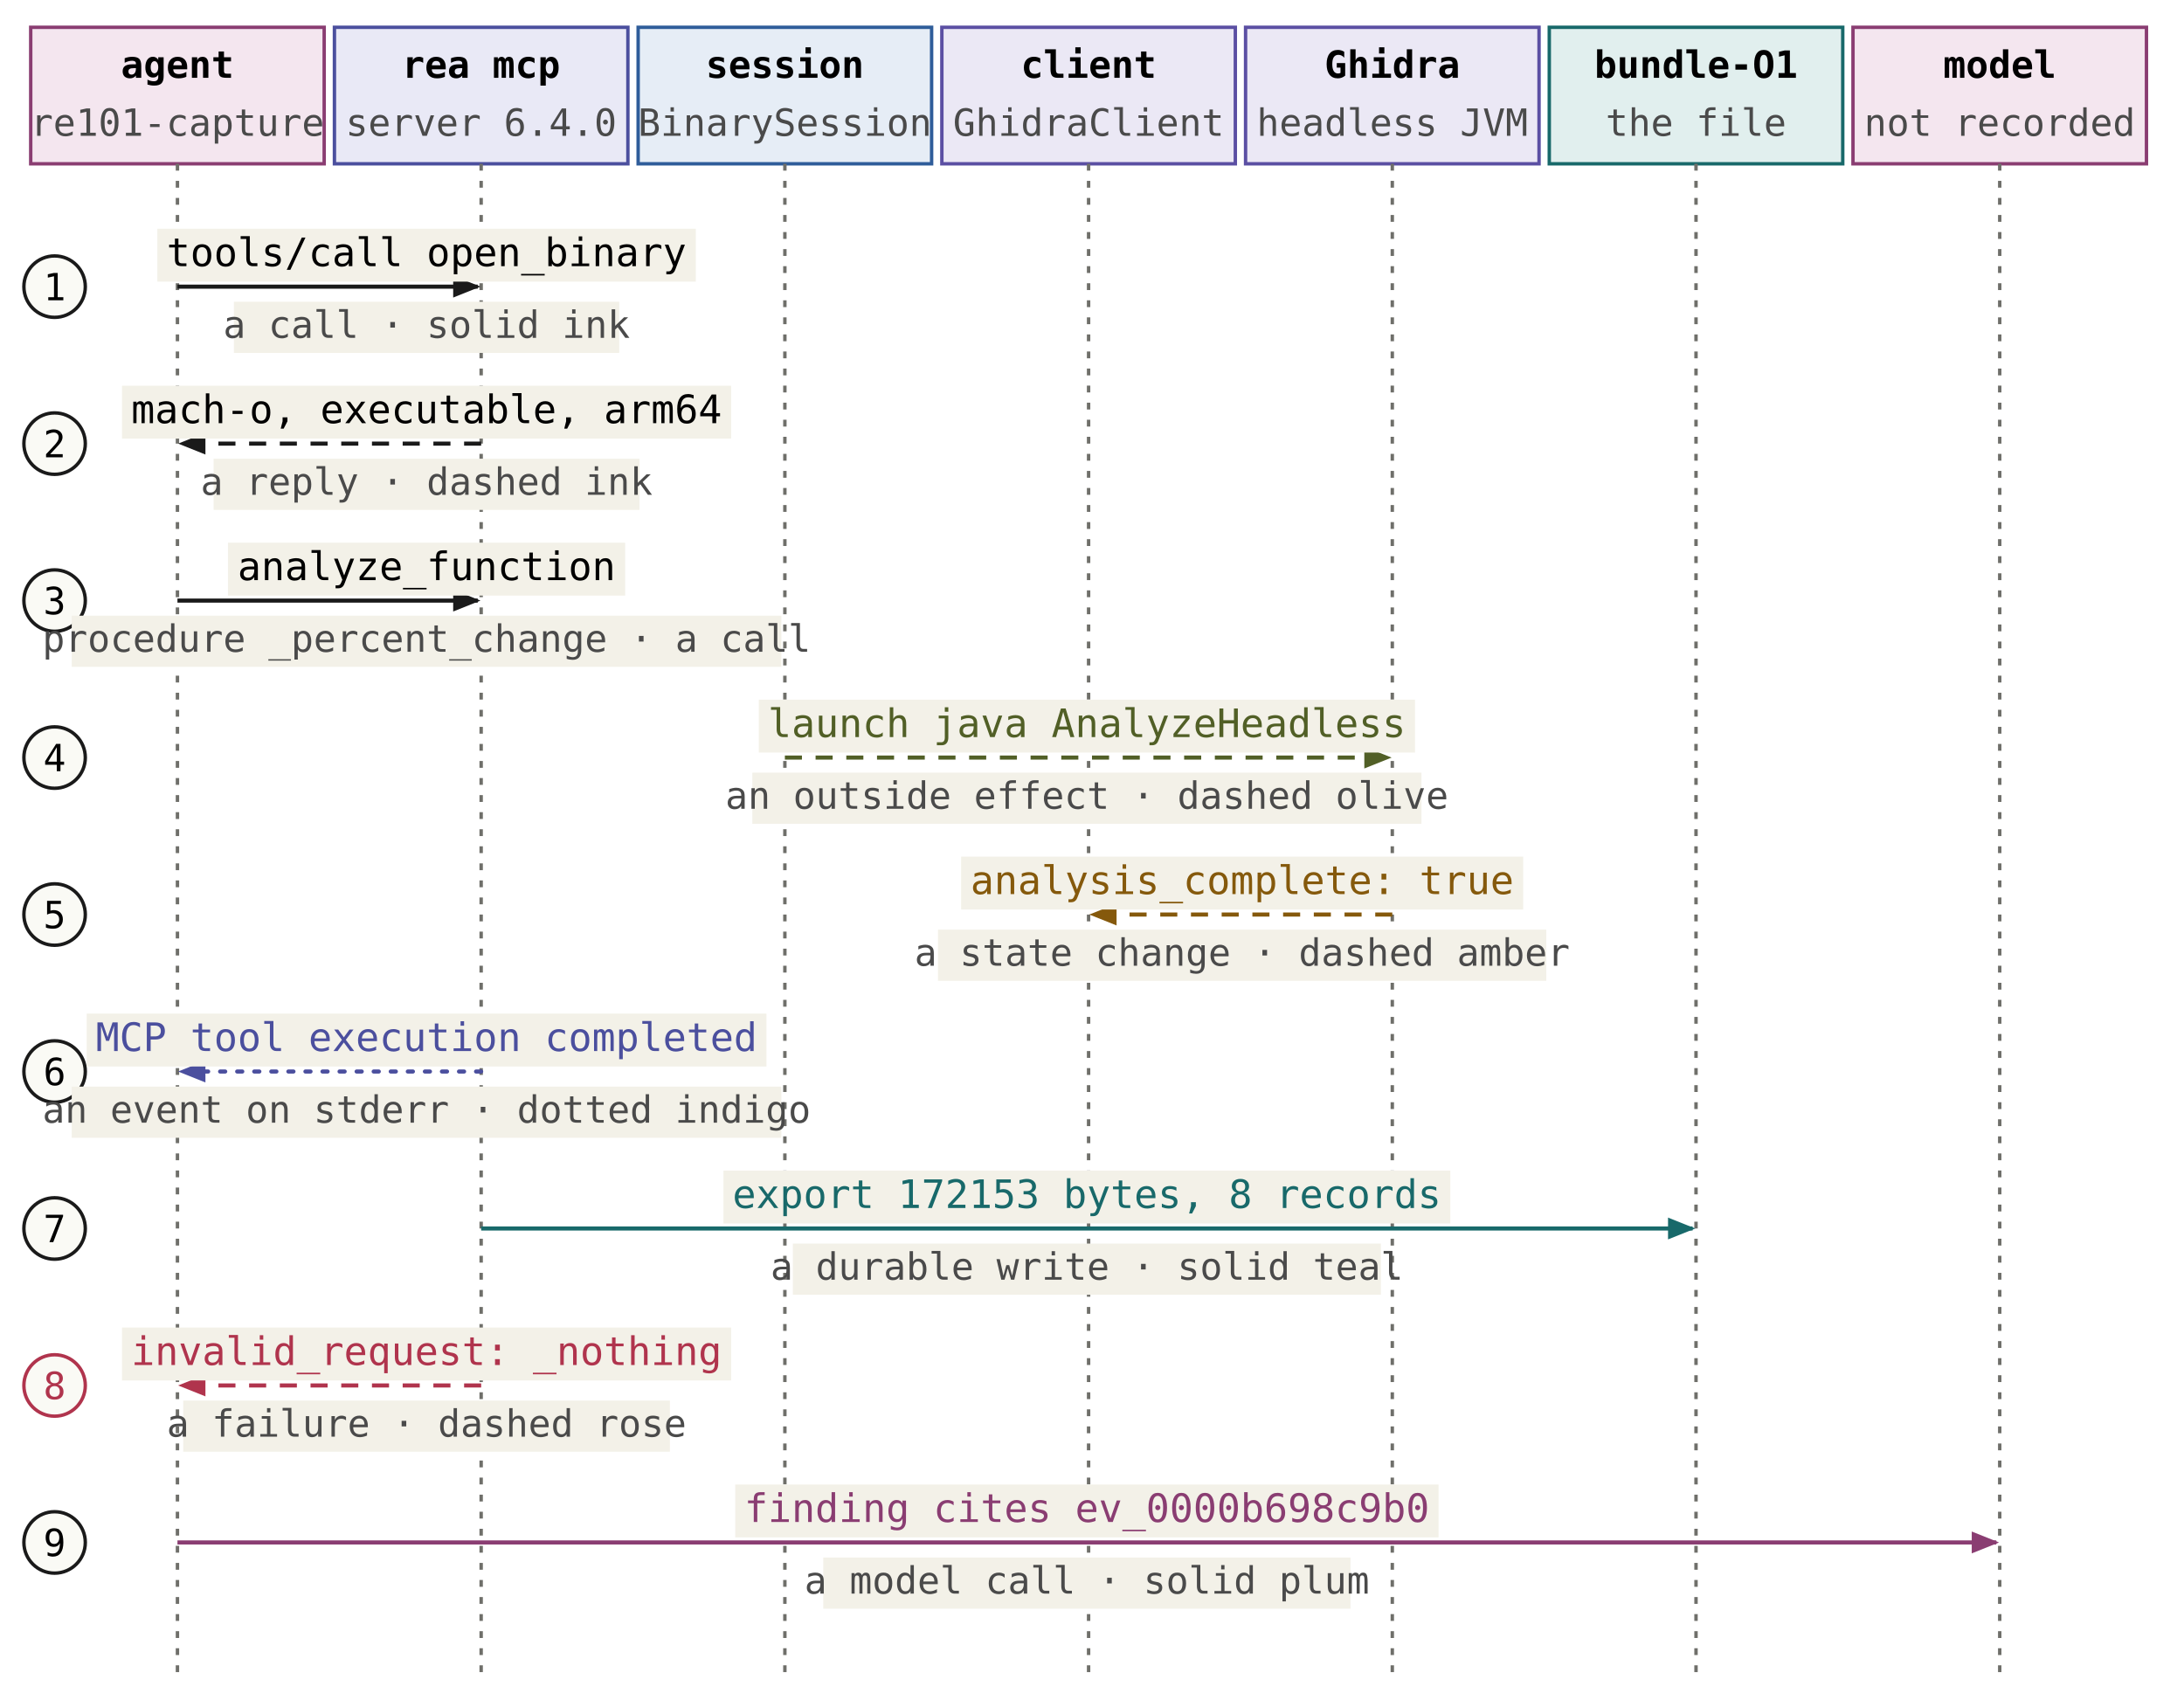
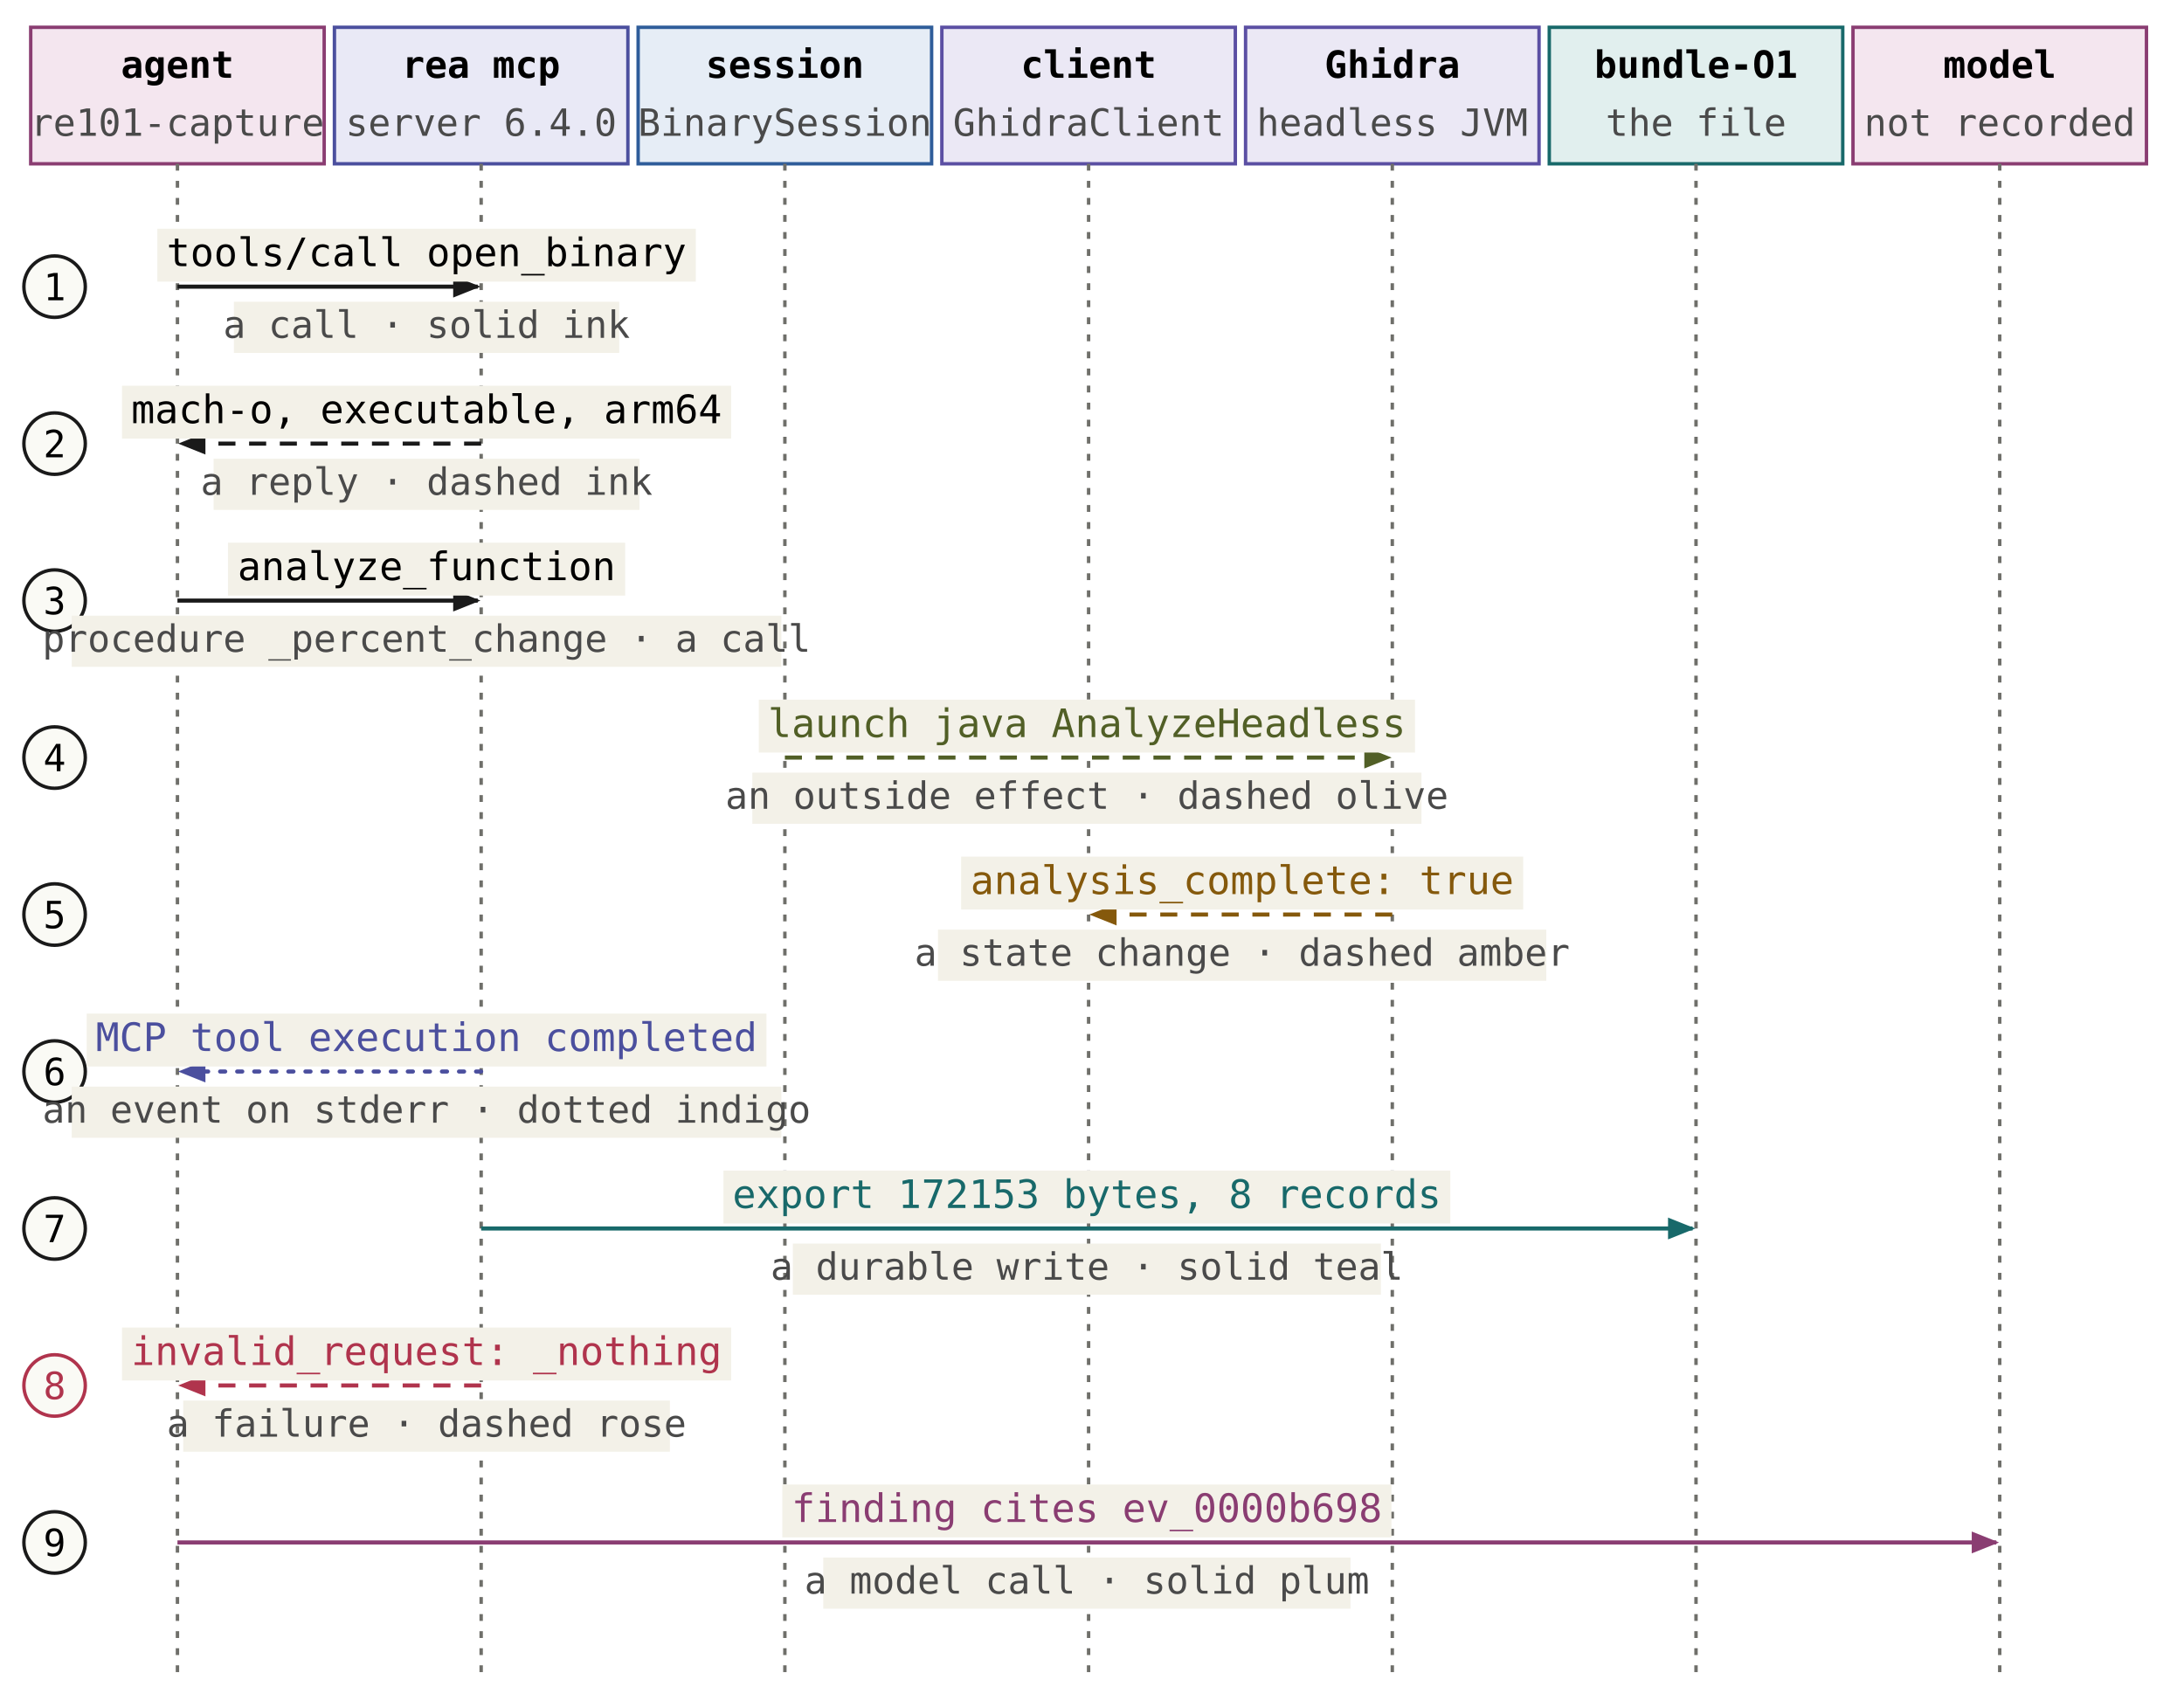
<svg xmlns="http://www.w3.org/2000/svg" viewBox="0 0 640 500" role="img" aria-labelledby="fig-0-1-title fig-0-1-desc" font-family="JetBrains Mono, ui-monospace, monospace">
  <defs>
    <marker id="fig-0-1-head-ink" viewBox="0 0 10 10" refX="9" refY="5" markerWidth="8" markerHeight="8" markerUnits="userSpaceOnUse" orient="auto-start-reverse">
      <path d="M0 1 L10 5 L0 9 z" fill="var(--m-ink, #1a1a1a)" />
    </marker>
    <marker id="fig-0-1-head-olive" viewBox="0 0 10 10" refX="9" refY="5" markerWidth="8" markerHeight="8" markerUnits="userSpaceOnUse" orient="auto-start-reverse">
      <path d="M0 1 L10 5 L0 9 z" fill="var(--m-olive-ink, #515f26)" />
    </marker>
    <marker id="fig-0-1-head-amber" viewBox="0 0 10 10" refX="9" refY="5" markerWidth="8" markerHeight="8" markerUnits="userSpaceOnUse" orient="auto-start-reverse">
      <path d="M0 1 L10 5 L0 9 z" fill="var(--m-amber-ink, #85590c)" />
    </marker>
    <marker id="fig-0-1-head-indigo" viewBox="0 0 10 10" refX="9" refY="5" markerWidth="8" markerHeight="8" markerUnits="userSpaceOnUse" orient="auto-start-reverse">
      <path d="M0 1 L10 5 L0 9 z" fill="var(--m-indigo-ink, #4b4f9e)" />
    </marker>
    <marker id="fig-0-1-head-teal" viewBox="0 0 10 10" refX="9" refY="5" markerWidth="8" markerHeight="8" markerUnits="userSpaceOnUse" orient="auto-start-reverse">
      <path d="M0 1 L10 5 L0 9 z" fill="var(--m-teal-ink, #18696a)" />
    </marker>
    <marker id="fig-0-1-head-rose" viewBox="0 0 10 10" refX="9" refY="5" markerWidth="8" markerHeight="8" markerUnits="userSpaceOnUse" orient="auto-start-reverse">
      <path d="M0 1 L10 5 L0 9 z" fill="var(--m-rose-ink, #b0344d)" />
    </marker>
    <marker id="fig-0-1-head-plum" viewBox="0 0 10 10" refX="9" refY="5" markerWidth="8" markerHeight="8" markerUnits="userSpaceOnUse" orient="auto-start-reverse">
      <path d="M0 1 L10 5 L0 9 z" fill="var(--m-plum-ink, #8a3d72)" />
    </marker>
  </defs>
  <rect x="9" y="8" width="86" height="40" fill="var(--m-plum-fill, #f4e6ef)" stroke="var(--m-plum-ink, #8a3d72)" />
  <text x="52" y="22.8" font-size="11" text-anchor="middle" font-weight="700">agent</text>
  <text x="52" y="39.8" font-size="11" text-anchor="middle" class="m-serif" fill="var(--m-ink-soft, #4a4a4a)">re101-capture</text>
  <line x1="52" y1="48" x2="52" y2="492" stroke="var(--m-ink-mute, #6f6f6a)" stroke-width="1" stroke-dasharray="2 3" />
  <rect x="98" y="8" width="86" height="40" fill="var(--m-indigo-fill, #e9e9f6)" stroke="var(--m-indigo-ink, #4b4f9e)" />
  <text x="141" y="22.8" font-size="11" text-anchor="middle" font-weight="700">rea mcp</text>
  <text x="141" y="39.8" font-size="11" text-anchor="middle" class="m-serif" fill="var(--m-ink-soft, #4a4a4a)">server 6.4.0</text>
  <line x1="141" y1="48" x2="141" y2="492" stroke="var(--m-ink-mute, #6f6f6a)" stroke-width="1" stroke-dasharray="2 3" />
  <rect x="187" y="8" width="86" height="40" fill="var(--m-blue-fill, #e6edf6)" stroke="var(--m-blue-ink, #2f5d9a)" />
  <text x="230" y="22.8" font-size="11" text-anchor="middle" font-weight="700">session</text>
  <text x="230" y="39.8" font-size="11" text-anchor="middle" class="m-serif" fill="var(--m-ink-soft, #4a4a4a)">BinarySession</text>
  <line x1="230" y1="48" x2="230" y2="492" stroke="var(--m-ink-mute, #6f6f6a)" stroke-width="1" stroke-dasharray="2 3" />
  <rect x="276" y="8" width="86" height="40" fill="var(--m-violet-fill, #ebe8f5)" stroke="var(--m-violet-ink, #5b4fa3)" />
  <text x="319" y="22.8" font-size="11" text-anchor="middle" font-weight="700">client</text>
  <text x="319" y="39.8" font-size="11" text-anchor="middle" class="m-serif" fill="var(--m-ink-soft, #4a4a4a)">GhidraClient</text>
  <line x1="319" y1="48" x2="319" y2="492" stroke="var(--m-ink-mute, #6f6f6a)" stroke-width="1" stroke-dasharray="2 3" />
  <rect x="365" y="8" width="86" height="40" fill="var(--m-violet-fill, #ebe8f5)" stroke="var(--m-violet-ink, #5b4fa3)" />
  <text x="408" y="22.8" font-size="11" text-anchor="middle" font-weight="700">Ghidra</text>
  <text x="408" y="39.8" font-size="11" text-anchor="middle" class="m-serif" fill="var(--m-ink-soft, #4a4a4a)">headless JVM</text>
  <line x1="408" y1="48" x2="408" y2="492" stroke="var(--m-ink-mute, #6f6f6a)" stroke-width="1" stroke-dasharray="2 3" />
  <rect x="454" y="8" width="86" height="40" fill="var(--m-teal-fill, #e1efee)" stroke="var(--m-teal-ink, #18696a)" />
  <text x="497" y="22.8" font-size="11" text-anchor="middle" font-weight="700">bundle-O1</text>
  <text x="497" y="39.8" font-size="11" text-anchor="middle" class="m-serif" fill="var(--m-ink-soft, #4a4a4a)">the file</text>
  <line x1="497" y1="48" x2="497" y2="492" stroke="var(--m-ink-mute, #6f6f6a)" stroke-width="1" stroke-dasharray="2 3" />
  <rect x="543" y="8" width="86" height="40" fill="var(--m-plum-fill, #f4e6ef)" stroke="var(--m-plum-ink, #8a3d72)" />
  <text x="586" y="22.8" font-size="11" text-anchor="middle" font-weight="700">model</text>
  <text x="586" y="39.8" font-size="11" text-anchor="middle" class="m-serif" fill="var(--m-ink-soft, #4a4a4a)">not recorded</text>
  <line x1="586" y1="48" x2="586" y2="492" stroke="var(--m-ink-mute, #6f6f6a)" stroke-width="1" stroke-dasharray="2 3" />
  <g data-beat="1">
    <animate attributeName="opacity" values="0;0;1" keyTimes="0;0;1" calcMode="spline" keySplines="0 0 1 1;0.23 1 0.32 1" dur="0.45s" begin="indefinite" fill="freeze" />
    <animateTransform attributeName="transform" type="translate" values="0 4;0 4;0 0" keyTimes="0;0;1" calcMode="spline" keySplines="0 0 1 1;0.23 1 0.32 1" dur="0.45s" begin="indefinite" fill="freeze" />
    <circle cx="16" cy="84" r="9" fill="var(--m-paper, #fafaf5)" stroke="var(--m-ink, #1a1a1a)" stroke-width="1" />
    <text x="16" y="88" font-size="11" text-anchor="middle">1</text>
    <line x1="52" y1="84" x2="140" y2="84" stroke="var(--m-ink, #1a1a1a)" stroke-width="1.2" marker-end="url(#fig-0-1-head-ink)" />
    <circle class="m-packet" r="3.5" fill="var(--m-ink, #1a1a1a)" opacity="0">
      <animateMotion path="M52 84 L140 84" keyPoints="0;0;1;1" keyTimes="0;0;0.688;1" calcMode="linear" dur="0.8s" begin="indefinite" fill="freeze" />
      <animate attributeName="opacity" values="0;0;1;1;0" keyTimes="0;0;0.1;0.688;1" dur="0.8s" begin="indefinite" fill="freeze" />
    </circle>
    <rect class="m-knock" x="46.1" y="67.03" width="157.8" height="15.5" fill="var(--m-panel, #f3f1e8)" />
    <text x="125" y="78" font-size="11.5" text-anchor="middle">tools/call open_binary</text>
    <rect class="m-knock" x="68.54" y="88.42" width="112.92" height="15" fill="var(--m-panel, #f3f1e8)" />
    <text x="125" y="99" font-size="11" text-anchor="middle" class="m-serif" fill="var(--m-ink-soft, #4a4a4a)">a call · solid ink</text>
  </g>
  <g data-beat="2">
    <animate attributeName="opacity" values="0;0;1" keyTimes="0;0.571;1" calcMode="spline" keySplines="0 0 1 1;0.23 1 0.32 1" dur="1.05s" begin="indefinite" fill="freeze" />
    <animateTransform attributeName="transform" type="translate" values="0 4;0 4;0 0" keyTimes="0;0.571;1" calcMode="spline" keySplines="0 0 1 1;0.23 1 0.32 1" dur="1.05s" begin="indefinite" fill="freeze" />
    <circle cx="16" cy="130" r="9" fill="var(--m-paper, #fafaf5)" stroke="var(--m-ink, #1a1a1a)" stroke-width="1" />
    <text x="16" y="134" font-size="11" text-anchor="middle">2</text>
    <line x1="141" y1="130" x2="53" y2="130" stroke="var(--m-ink, #1a1a1a)" stroke-width="1.2" stroke-dasharray="5 4" marker-end="url(#fig-0-1-head-ink)" />
    <circle class="m-packet" r="3.5" fill="var(--m-ink, #1a1a1a)" opacity="0">
      <animateMotion path="M141 130 L53 130" keyPoints="0;0;1;1" keyTimes="0;0.429;0.821;1" calcMode="linear" dur="1.4s" begin="indefinite" fill="freeze" />
      <animate attributeName="opacity" values="0;0;1;1;0" keyTimes="0;0.429;0.486;0.821;1" dur="1.4s" begin="indefinite" fill="freeze" />
    </circle>
    <rect class="m-knock" x="35.75" y="113.03" width="178.5" height="15.5" fill="var(--m-panel, #f3f1e8)" />
    <text x="125" y="124" font-size="11.5" text-anchor="middle">mach-o, executable, arm64</text>
    <rect class="m-knock" x="62.6" y="134.42" width="124.8" height="15" fill="var(--m-panel, #f3f1e8)" />
    <text x="125" y="145" font-size="11" text-anchor="middle" class="m-serif" fill="var(--m-ink-soft, #4a4a4a)">a reply · dashed ink</text>
  </g>
  <g data-beat="3">
    <animate attributeName="opacity" values="0;0;1" keyTimes="0;0.727;1" calcMode="spline" keySplines="0 0 1 1;0.23 1 0.32 1" dur="1.65s" begin="indefinite" fill="freeze" />
    <animateTransform attributeName="transform" type="translate" values="0 4;0 4;0 0" keyTimes="0;0.727;1" calcMode="spline" keySplines="0 0 1 1;0.23 1 0.32 1" dur="1.65s" begin="indefinite" fill="freeze" />
    <circle cx="16" cy="176" r="9" fill="var(--m-paper, #fafaf5)" stroke="var(--m-ink, #1a1a1a)" stroke-width="1" />
    <text x="16" y="180" font-size="11" text-anchor="middle">3</text>
    <line x1="52" y1="176" x2="140" y2="176" stroke="var(--m-ink, #1a1a1a)" stroke-width="1.2" marker-end="url(#fig-0-1-head-ink)" />
    <circle class="m-packet" r="3.5" fill="var(--m-ink, #1a1a1a)" opacity="0">
      <animateMotion path="M52 176 L140 176" keyPoints="0;0;1;1" keyTimes="0;0.6;0.875;1" calcMode="linear" dur="2s" begin="indefinite" fill="freeze" />
      <animate attributeName="opacity" values="0;0;1;1;0" keyTimes="0;0.6;0.64;0.875;1" dur="2s" begin="indefinite" fill="freeze" />
    </circle>
    <rect class="m-knock" x="66.8" y="159.03" width="116.4" height="15.5" fill="var(--m-panel, #f3f1e8)" />
    <text x="125" y="170" font-size="11.5" text-anchor="middle">analyze_function</text>
    <rect class="m-knock" x="21.02" y="180.42" width="207.96" height="15" fill="var(--m-panel, #f3f1e8)" />
    <text x="125" y="191" font-size="11" text-anchor="middle" class="m-serif" fill="var(--m-ink-soft, #4a4a4a)">procedure _percent_change · a call</text>
  </g>
  <g data-beat="4">
    <animate attributeName="opacity" values="0;0;1" keyTimes="0;0.8;1" calcMode="spline" keySplines="0 0 1 1;0.23 1 0.32 1" dur="2.25s" begin="indefinite" fill="freeze" />
    <animateTransform attributeName="transform" type="translate" values="0 4;0 4;0 0" keyTimes="0;0.8;1" calcMode="spline" keySplines="0 0 1 1;0.23 1 0.32 1" dur="2.25s" begin="indefinite" fill="freeze" />
    <circle cx="16" cy="222" r="9" fill="var(--m-paper, #fafaf5)" stroke="var(--m-ink, #1a1a1a)" stroke-width="1" />
    <text x="16" y="226" font-size="11" text-anchor="middle">4</text>
    <line x1="230" y1="222" x2="407" y2="222" stroke="var(--m-olive-ink, #515f26)" stroke-width="1.2" stroke-dasharray="5 4" marker-end="url(#fig-0-1-head-olive)" />
    <circle class="m-packet" r="3.5" fill="var(--m-olive-ink, #515f26)" opacity="0">
      <animateMotion path="M230 222 L407 222" keyPoints="0;0;1;1" keyTimes="0;0.692;0.904;1" calcMode="linear" dur="2.6s" begin="indefinite" fill="freeze" />
      <animate attributeName="opacity" values="0;0;1;1;0" keyTimes="0;0.692;0.723;0.904;1" dur="2.6s" begin="indefinite" fill="freeze" />
    </circle>
    <rect class="m-knock" x="222.35" y="205.03" width="192.3" height="15.5" fill="var(--m-panel, #f3f1e8)" />
    <text x="318.5" y="216" font-size="11.5" text-anchor="middle" fill="var(--m-olive-ink, #515f26)">launch java AnalyzeHeadless</text>
    <rect class="m-knock" x="220.46" y="226.42" width="196.08" height="15" fill="var(--m-panel, #f3f1e8)" />
    <text x="318.5" y="237" font-size="11" text-anchor="middle" class="m-serif" fill="var(--m-ink-soft, #4a4a4a)">an outside effect · dashed olive</text>
  </g>
  <g data-beat="5">
    <animate attributeName="opacity" values="0;0;1" keyTimes="0;0.842;1" calcMode="spline" keySplines="0 0 1 1;0.23 1 0.32 1" dur="2.85s" begin="indefinite" fill="freeze" />
    <animateTransform attributeName="transform" type="translate" values="0 4;0 4;0 0" keyTimes="0;0.842;1" calcMode="spline" keySplines="0 0 1 1;0.23 1 0.32 1" dur="2.85s" begin="indefinite" fill="freeze" />
    <circle cx="16" cy="268" r="9" fill="var(--m-paper, #fafaf5)" stroke="var(--m-ink, #1a1a1a)" stroke-width="1" />
    <text x="16" y="272" font-size="11" text-anchor="middle">5</text>
    <line x1="408" y1="268" x2="320" y2="268" stroke="var(--m-amber-ink, #85590c)" stroke-width="1.2" stroke-dasharray="5 4" marker-end="url(#fig-0-1-head-amber)" />
    <circle class="m-packet" r="3.5" fill="var(--m-amber-ink, #85590c)" opacity="0">
      <animateMotion path="M408 268 L320 268" keyPoints="0;0;1;1" keyTimes="0;0.75;0.922;1" calcMode="linear" dur="3.2s" begin="indefinite" fill="freeze" />
      <animate attributeName="opacity" values="0;0;1;1;0" keyTimes="0;0.75;0.775;0.922;1" dur="3.2s" begin="indefinite" fill="freeze" />
    </circle>
    <rect class="m-knock" x="281.65" y="251.03" width="164.7" height="15.5" fill="var(--m-panel, #f3f1e8)" />
    <text x="364" y="262" font-size="11.5" text-anchor="middle" fill="var(--m-amber-ink, #85590c)">analysis_complete: true</text>
    <rect class="m-knock" x="274.87" y="272.42" width="178.26" height="15" fill="var(--m-panel, #f3f1e8)" />
    <text x="364" y="283" font-size="11" text-anchor="middle" class="m-serif" fill="var(--m-ink-soft, #4a4a4a)">a state change · dashed amber</text>
  </g>
  <g data-beat="6">
    <animate attributeName="opacity" values="0;0;1" keyTimes="0;0.87;1" calcMode="spline" keySplines="0 0 1 1;0.23 1 0.32 1" dur="3.45s" begin="indefinite" fill="freeze" />
    <animateTransform attributeName="transform" type="translate" values="0 4;0 4;0 0" keyTimes="0;0.87;1" calcMode="spline" keySplines="0 0 1 1;0.23 1 0.32 1" dur="3.45s" begin="indefinite" fill="freeze" />
    <circle cx="16" cy="314" r="9" fill="var(--m-paper, #fafaf5)" stroke="var(--m-ink, #1a1a1a)" stroke-width="1" />
    <text x="16" y="318" font-size="11" text-anchor="middle">6</text>
    <line x1="141" y1="314" x2="53" y2="314" stroke="var(--m-indigo-ink, #4b4f9e)" stroke-width="1.2" stroke-dasharray="1.5 3.5" stroke-linecap="round" marker-end="url(#fig-0-1-head-indigo)" />
    <circle class="m-packet" r="3.5" fill="var(--m-indigo-ink, #4b4f9e)" opacity="0">
      <animateMotion path="M141 314 L53 314" keyPoints="0;0;1;1" keyTimes="0;0.789;0.934;1" calcMode="linear" dur="3.8s" begin="indefinite" fill="freeze" />
      <animate attributeName="opacity" values="0;0;1;1;0" keyTimes="0;0.789;0.811;0.934;1" dur="3.8s" begin="indefinite" fill="freeze" />
    </circle>
    <rect class="m-knock" x="25.4" y="297.03" width="199.2" height="15.5" fill="var(--m-panel, #f3f1e8)" />
    <text x="125" y="308" font-size="11.5" text-anchor="middle" fill="var(--m-indigo-ink, #4b4f9e)">MCP tool execution completed</text>
    <rect class="m-knock" x="21.02" y="318.42" width="207.96" height="15" fill="var(--m-panel, #f3f1e8)" />
    <text x="125" y="329" font-size="11" text-anchor="middle" class="m-serif" fill="var(--m-ink-soft, #4a4a4a)">an event on stderr · dotted indigo</text>
  </g>
  <g data-beat="7">
    <animate attributeName="opacity" values="0;0;1" keyTimes="0;0.889;1" calcMode="spline" keySplines="0 0 1 1;0.23 1 0.32 1" dur="4.05s" begin="indefinite" fill="freeze" />
    <animateTransform attributeName="transform" type="translate" values="0 4;0 4;0 0" keyTimes="0;0.889;1" calcMode="spline" keySplines="0 0 1 1;0.23 1 0.32 1" dur="4.05s" begin="indefinite" fill="freeze" />
    <circle cx="16" cy="360" r="9" fill="var(--m-paper, #fafaf5)" stroke="var(--m-ink, #1a1a1a)" stroke-width="1" />
    <text x="16" y="364" font-size="11" text-anchor="middle">7</text>
    <line x1="141" y1="360" x2="496" y2="360" stroke="var(--m-teal-ink, #18696a)" stroke-width="1.2" marker-end="url(#fig-0-1-head-teal)" />
    <circle class="m-packet" r="3.5" fill="var(--m-teal-ink, #18696a)" opacity="0">
      <animateMotion path="M141 360 L496 360" keyPoints="0;0;1;1" keyTimes="0;0.818;0.943;1" calcMode="linear" dur="4.4s" begin="indefinite" fill="freeze" />
      <animate attributeName="opacity" values="0;0;1;1;0" keyTimes="0;0.818;0.836;0.943;1" dur="4.4s" begin="indefinite" fill="freeze" />
    </circle>
    <rect class="m-knock" x="212" y="343.03" width="213" height="15.5" fill="var(--m-panel, #f3f1e8)" />
    <text x="318.5" y="354" font-size="11.5" text-anchor="middle" fill="var(--m-teal-ink, #18696a)">export 172153 bytes, 8 records</text>
    <rect class="m-knock" x="232.34" y="364.42" width="172.32" height="15" fill="var(--m-panel, #f3f1e8)" />
    <text x="318.5" y="375" font-size="11" text-anchor="middle" class="m-serif" fill="var(--m-ink-soft, #4a4a4a)">a durable write · solid teal</text>
  </g>
  <g data-beat="8">
    <animate attributeName="opacity" values="0;0;1" keyTimes="0;0.903;1" calcMode="spline" keySplines="0 0 1 1;0.23 1 0.32 1" dur="4.65s" begin="indefinite" fill="freeze" />
    <animateTransform attributeName="transform" type="translate" values="0 4;0 4;0 0" keyTimes="0;0.903;1" calcMode="spline" keySplines="0 0 1 1;0.23 1 0.32 1" dur="4.65s" begin="indefinite" fill="freeze" />
    <circle cx="16" cy="406" r="9" fill="var(--m-paper, #fafaf5)" stroke="var(--m-rose-ink, #b0344d)" stroke-width="1" />
    <text x="16" y="410" font-size="11" text-anchor="middle" fill="var(--m-rose-ink, #b0344d)">8</text>
    <line x1="141" y1="406" x2="53" y2="406" stroke="var(--m-rose-ink, #b0344d)" stroke-width="1.2" stroke-dasharray="5 4" marker-end="url(#fig-0-1-head-rose)" />
    <circle class="m-packet" r="3.5" fill="var(--m-rose-ink, #b0344d)" opacity="0">
      <animateMotion path="M141 406 L53 406" keyPoints="0;0;1;1" keyTimes="0;0.84;0.95;1" calcMode="linear" dur="5s" begin="indefinite" fill="freeze" />
      <animate attributeName="opacity" values="0;0;1;1;0" keyTimes="0;0.84;0.856;0.95;1" dur="5s" begin="indefinite" fill="freeze" />
    </circle>
    <rect class="m-knock" x="35.75" y="389.03" width="178.5" height="15.5" fill="var(--m-panel, #f3f1e8)" />
    <text x="125" y="400" font-size="11.5" text-anchor="middle" fill="var(--m-rose-ink, #b0344d)">invalid_request: _nothing</text>
    <rect class="m-knock" x="53.69" y="410.42" width="142.62" height="15" fill="var(--m-panel, #f3f1e8)" />
    <text x="125" y="421" font-size="11" text-anchor="middle" class="m-serif" fill="var(--m-ink-soft, #4a4a4a)">a failure · dashed rose</text>
  </g>
  <g data-beat="9">
    <animate attributeName="opacity" values="0;0;1" keyTimes="0;0.914;1" calcMode="spline" keySplines="0 0 1 1;0.23 1 0.32 1" dur="5.25s" begin="indefinite" fill="freeze" />
    <animateTransform attributeName="transform" type="translate" values="0 4;0 4;0 0" keyTimes="0;0.914;1" calcMode="spline" keySplines="0 0 1 1;0.23 1 0.32 1" dur="5.25s" begin="indefinite" fill="freeze" />
    <circle cx="16" cy="452" r="9" fill="var(--m-paper, #fafaf5)" stroke="var(--m-ink, #1a1a1a)" stroke-width="1" />
    <text x="16" y="456" font-size="11" text-anchor="middle">9</text>
    <line x1="52" y1="452" x2="585" y2="452" stroke="var(--m-plum-ink, #8a3d72)" stroke-width="1.2" marker-end="url(#fig-0-1-head-plum)" />
    <circle class="m-packet" r="3.5" fill="var(--m-plum-ink, #8a3d72)" opacity="0">
      <animateMotion path="M52 452 L585 452" keyPoints="0;0;1;1" keyTimes="0;0.857;0.955;1" calcMode="linear" dur="5.6s" begin="indefinite" fill="freeze" />
      <animate attributeName="opacity" values="0;0;1;1;0" keyTimes="0;0.857;0.871;0.955;1" dur="5.6s" begin="indefinite" fill="freeze" />
    </circle>
-     <rect class="m-knock" x="215.45" y="435.03" width="206.1" height="15.5" fill="var(--m-panel, #f3f1e8)" />
-     <text x="318.5" y="446" font-size="11.5" text-anchor="middle" fill="var(--m-plum-ink, #8a3d72)">finding cites ev_0000b698c9b0</text>
+     <rect class="m-knock" x="229.25" y="435.03" width="178.5" height="15.5" fill="var(--m-panel, #f3f1e8)" />
+     <text x="318.5" y="446" font-size="11.5" text-anchor="middle" fill="var(--m-plum-ink, #8a3d72)">finding cites ev_0000b698</text>
    <rect class="m-knock" x="241.25" y="456.42" width="154.5" height="15" fill="var(--m-panel, #f3f1e8)" />
    <text x="318.5" y="467" font-size="11" text-anchor="middle" class="m-serif" fill="var(--m-ink-soft, #4a4a4a)">a model call · solid plum</text>
  </g>
</svg>
